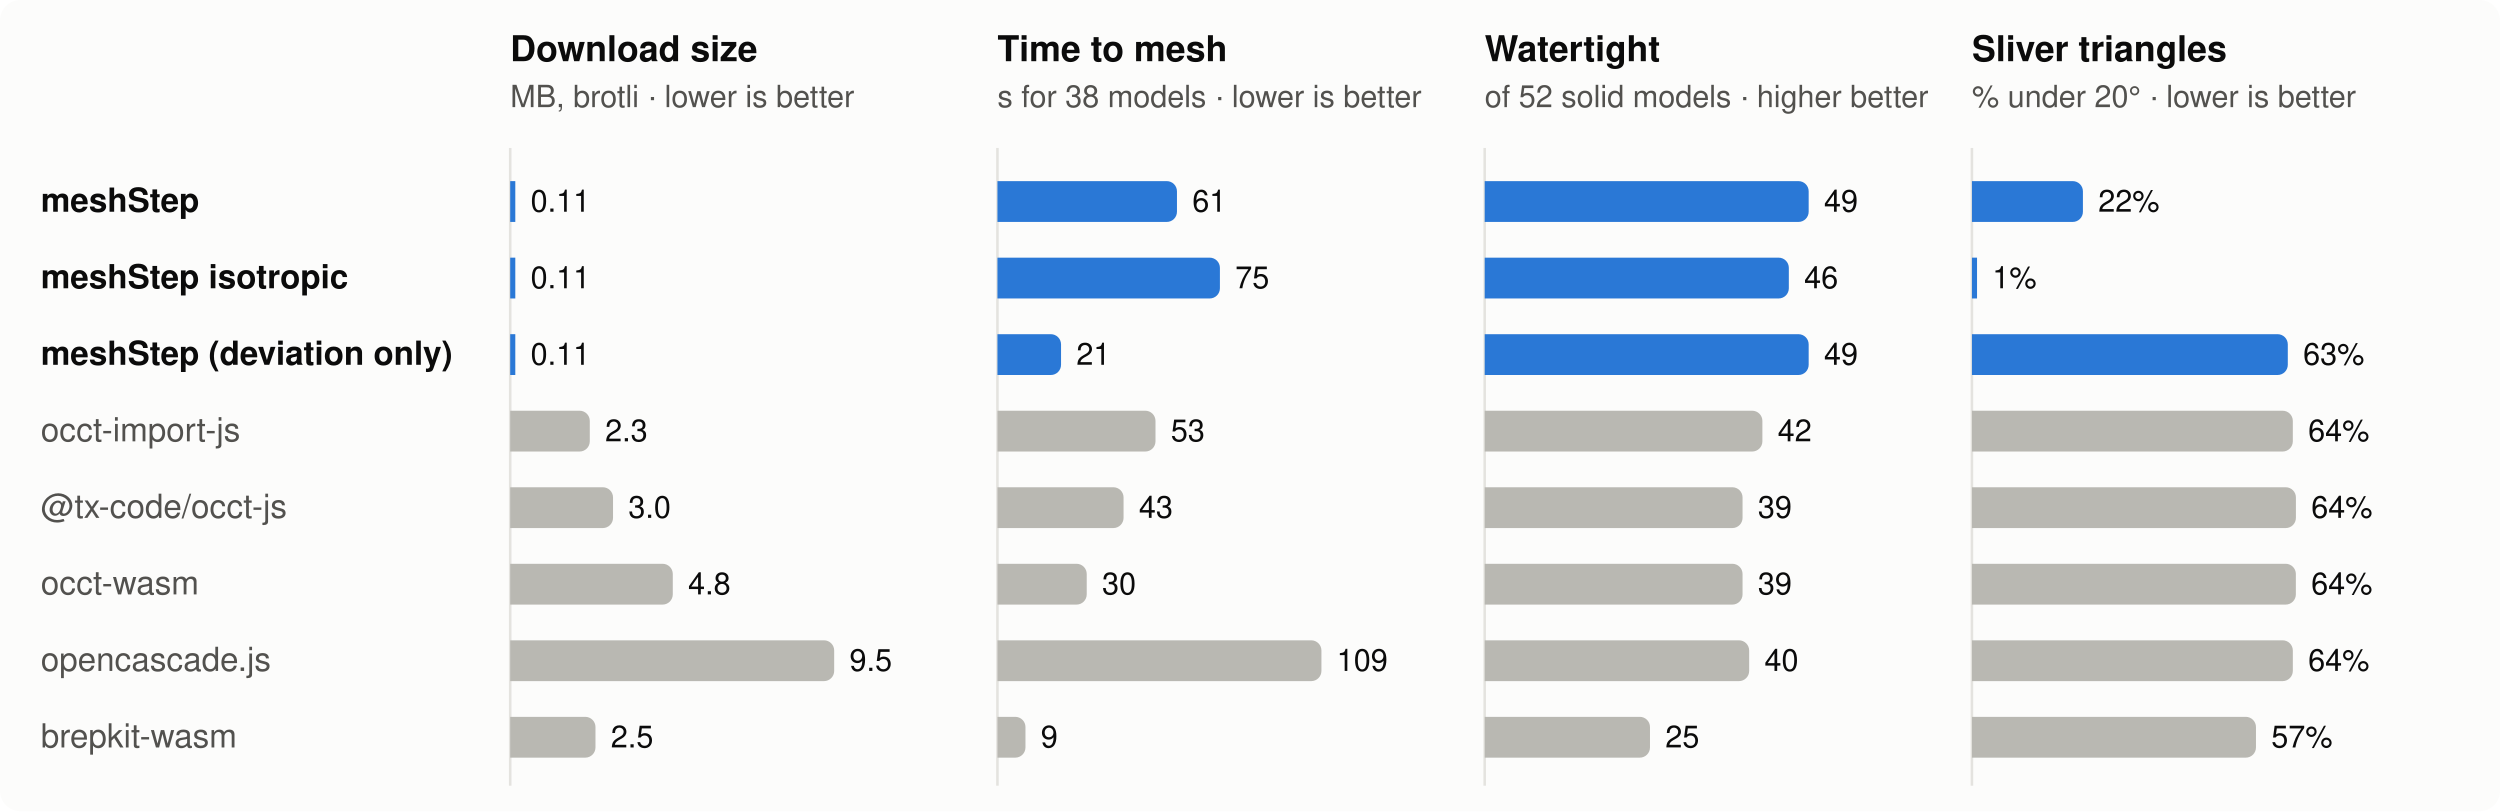
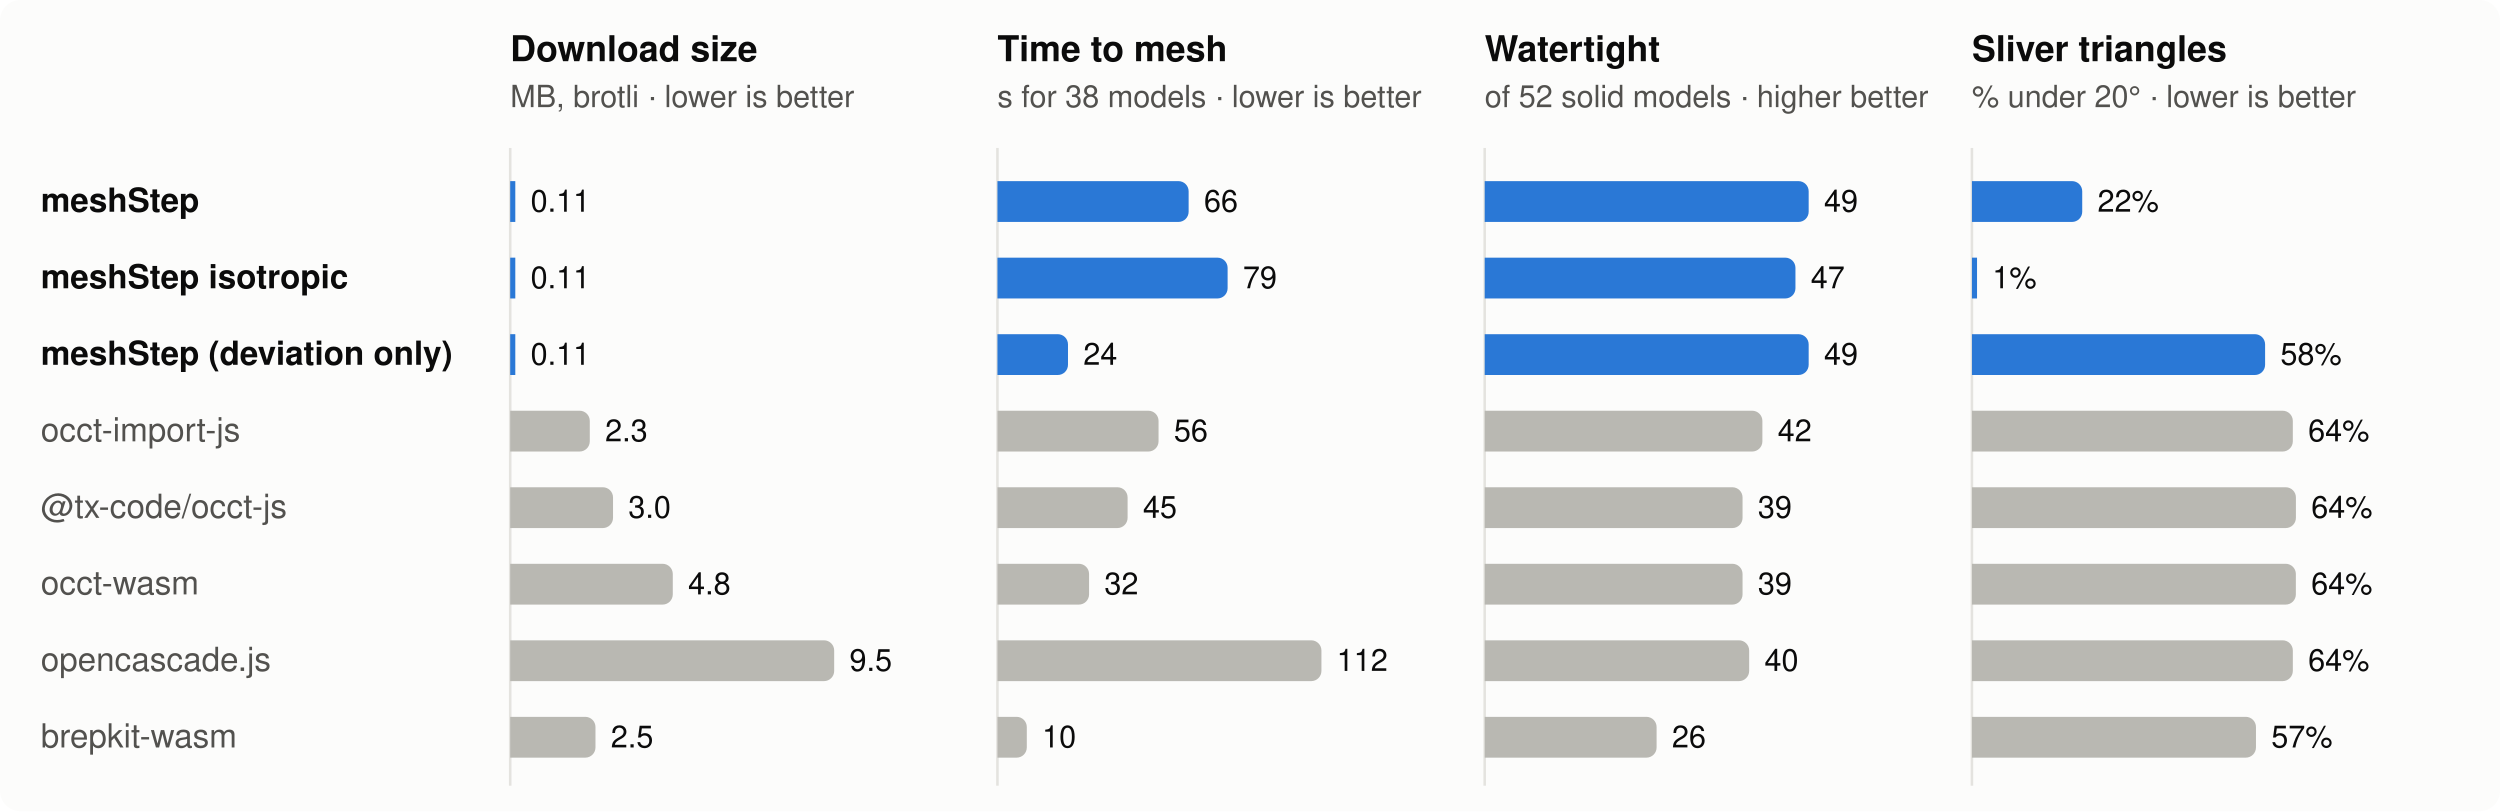
<svg xmlns="http://www.w3.org/2000/svg" viewBox="0 0 980 318" width="980" height="318" font-family="-apple-system, Segoe UI, Helvetica, Arial, sans-serif">
  <style>
  .bg{fill:#fcfcfb}.t1{fill:#0b0b0b}.t2{fill:#52514e}.grid{stroke:#e4e3df}.hi{fill:#2a78d6}.lo{fill:#b9b8b2}
  @media (prefers-color-scheme: dark){.bg{fill:#1a1a19}.t1{fill:#f0efec}.t2{fill:#c3c2b7}.grid{stroke:#3a3a37}.hi{fill:#3987e5}.lo{fill:#5d5c57}}
  text{font-size:13px}.h{font-size:14px;font-weight:600}.s{font-size:12px}
</style>
  <rect class="bg" width="980" height="318" rx="8" />
  <text class="t1" x="16" y="83" font-weight="600">meshStep</text>
  <text class="t1" x="16" y="113" font-weight="600">meshStep isotropic</text>
  <text class="t1" x="16" y="143" font-weight="600">meshStep (deviation only)</text>
  <text class="t2" x="16" y="173">occt-import-js</text>
  <text class="t2" x="16" y="203">@tx-code/occt-js</text>
  <text class="t2" x="16" y="233">occt-wasm</text>
  <text class="t2" x="16" y="263">opencascade.js</text>
  <text class="t2" x="16" y="293">brepkit-wasm</text>
  <text class="t1 h" x="200" y="24">Download size</text>
  <text class="t2 s" x="200" y="42">MB, brotli · lower is better</text>
  <line class="grid" x1="200" x2="200" y1="58" y2="308" />
  <rect class="hi" x="200" y="71" width="2" height="16" />
  <text class="t1 s" x="208" y="83">0.11</text>
  <rect class="hi" x="200" y="101" width="2" height="16" />
  <text class="t1 s" x="208" y="113">0.11</text>
  <rect class="hi" x="200" y="131" width="2" height="16" />
  <text class="t1 s" x="208" y="143">0.11</text>
  <path class="lo" d="M200 161h27.198a4 4 0 0 1 4 4v8a4 4 0 0 1-4 4h-27.198z" />
  <text class="t1 s" x="237.198" y="173">2.3</text>
  <path class="lo" d="M200 191h36.306a4 4 0 0 1 4 4v8a4 4 0 0 1-4 4h-36.306z" />
  <text class="t1 s" x="246.306" y="203">3.0</text>
  <path class="lo" d="M200 221h59.732a4 4 0 0 1 4 4v8a4 4 0 0 1-4 4h-59.732z" />
  <text class="t1 s" x="269.732" y="233">4.8</text>
  <path class="lo" d="M200 251h123a4 4 0 0 1 4 4v8a4 4 0 0 1-4 4h-123z" />
  <text class="t1 s" x="333" y="263">9.5</text>
  <path class="lo" d="M200 281h29.427a4 4 0 0 1 4 4v8a4 4 0 0 1-4 4h-29.427z" />
  <text class="t1 s" x="239.427" y="293">2.5</text>
  <text class="t1 h" x="391" y="24">Time to mesh</text>
  <text class="t2 s" x="391" y="42">s for 38 models · lower is better</text>
  <line class="grid" x1="391" x2="391" y1="58" y2="308" />
-   <path class="hi" d="M391 71h66.372a4 4 0 0 1 4 4v8a4 4 0 0 1-4 4h-66.372z" />
-   <text class="t1 s" x="467.372" y="83">61</text>
-   <path class="hi" d="M391 101h83.207a4 4 0 0 1 4 4v8a4 4 0 0 1-4 4h-83.207z" />
-   <text class="t1 s" x="484.207" y="113">75</text>
-   <path class="hi" d="M391 131h20.929a4 4 0 0 1 4 4v8a4 4 0 0 1-4 4h-20.929z" />
-   <text class="t1 s" x="421.929" y="143">21</text>
-   <path class="lo" d="M391 161h57.954a4 4 0 0 1 4 4v8a4 4 0 0 1-4 4h-57.954z" />
-   <text class="t1 s" x="458.954" y="173">53</text>
-   <path class="lo" d="M391 191h45.436a4 4 0 0 1 4 4v8a4 4 0 0 1-4 4h-45.436z" />
-   <text class="t1 s" x="446.436" y="203">43</text>
-   <path class="lo" d="M391 221h30.997a4 4 0 0 1 4 4v8a4 4 0 0 1-4 4h-30.997z" />
-   <text class="t1 s" x="431.997" y="233">30</text>
+   <path class="hi" d="M391 71h70.946a4 4 0 0 1 4 4v8a4 4 0 0 1-4 4h-70.946z" />
+   <text class="t1 s" x="471.946" y="83">66</text>
+   <path class="hi" d="M391 101h86.224a4 4 0 0 1 4 4v8a4 4 0 0 1-4 4h-86.224z" />
+   <text class="t1 s" x="487.224" y="113">79</text>
+   <path class="hi" d="M391 131h23.653a4 4 0 0 1 4 4v8a4 4 0 0 1-4 4h-23.653z" />
+   <text class="t1 s" x="424.653" y="143">24</text>
+   <path class="lo" d="M391 161h59.154a4 4 0 0 1 4 4v8a4 4 0 0 1-4 4h-59.154z" />
+   <text class="t1 s" x="460.154" y="173">56</text>
+   <path class="lo" d="M391 191h47.02a4 4 0 0 1 4 4v8a4 4 0 0 1-4 4h-47.02z" />
+   <text class="t1 s" x="448.02" y="203">45</text>
+   <path class="lo" d="M391 221h31.915a4 4 0 0 1 4 4v8a4 4 0 0 1-4 4h-31.915z" />
+   <text class="t1 s" x="432.915" y="233">32</text>
  <path class="lo" d="M391 251h123a4 4 0 0 1 4 4v8a4 4 0 0 1-4 4h-123z" />
-   <text class="t1 s" x="524" y="263">109</text>
-   <path class="lo" d="M391 281h6.984a4 4 0 0 1 4 4v8a4 4 0 0 1-4 4h-6.984z" />
-   <text class="t1 s" x="407.984" y="293">9</text>
+   <text class="t1 s" x="524" y="263">112</text>
+   <path class="lo" d="M391 281h7.508a4 4 0 0 1 4 4v8a4 4 0 0 1-4 4h-7.508z" />
+   <text class="t1 s" x="408.508" y="293">10</text>
  <text class="t1 h" x="582" y="24">Watertight</text>
  <text class="t2 s" x="582" y="42">of 52 solid models · higher better</text>
  <line class="grid" x1="582" x2="582" y1="58" y2="308" />
  <path class="hi" d="M582 71h123a4 4 0 0 1 4 4v8a4 4 0 0 1-4 4h-123z" />
  <text class="t1 s" x="715" y="83">49</text>
-   <path class="hi" d="M582 101h115.224a4 4 0 0 1 4 4v8a4 4 0 0 1-4 4h-115.224z" />
-   <text class="t1 s" x="707.224" y="113">46</text>
+   <path class="hi" d="M582 101h117.816a4 4 0 0 1 4 4v8a4 4 0 0 1-4 4h-117.816z" />
+   <text class="t1 s" x="709.816" y="113">47</text>
  <path class="hi" d="M582 131h123a4 4 0 0 1 4 4v8a4 4 0 0 1-4 4h-123z" />
  <text class="t1 s" x="715" y="143">49</text>
  <path class="lo" d="M582 161h104.857a4 4 0 0 1 4 4v8a4 4 0 0 1-4 4h-104.857z" />
  <text class="t1 s" x="696.857" y="173">42</text>
  <path class="lo" d="M582 191h97.082a4 4 0 0 1 4 4v8a4 4 0 0 1-4 4h-97.082z" />
  <text class="t1 s" x="689.082" y="203">39</text>
  <path class="lo" d="M582 221h97.082a4 4 0 0 1 4 4v8a4 4 0 0 1-4 4h-97.082z" />
  <text class="t1 s" x="689.082" y="233">39</text>
  <path class="lo" d="M582 251h99.673a4 4 0 0 1 4 4v8a4 4 0 0 1-4 4h-99.673z" />
  <text class="t1 s" x="691.673" y="263">40</text>
-   <path class="lo" d="M582 281h60.796a4 4 0 0 1 4 4v8a4 4 0 0 1-4 4h-60.796z" />
-   <text class="t1 s" x="652.796" y="293">25</text>
+   <path class="lo" d="M582 281h63.388a4 4 0 0 1 4 4v8a4 4 0 0 1-4 4h-63.388z" />
+   <text class="t1 s" x="655.388" y="293">26</text>
  <text class="t1 h" x="773" y="24">Sliver triangles</text>
  <text class="t2 s" x="773" y="42">% under 20° · lower is better</text>
  <line class="grid" x1="773" x2="773" y1="58" y2="308" />
-   <path class="hi" d="M773 71h39.506a4 4 0 0 1 4 4v8a4 4 0 0 1-4 4h-39.506z" />
-   <text class="t1 s" x="822.506" y="83">22%</text>
+   <path class="hi" d="M773 71h39.233a4 4 0 0 1 4 4v8a4 4 0 0 1-4 4h-39.233z" />
+   <text class="t1 s" x="822.233" y="83">22%</text>
  <rect class="hi" x="773" y="101" width="2" height="16" />
  <text class="t1 s" x="781" y="113">1%</text>
-   <path class="hi" d="M773 131h119.816a4 4 0 0 1 4 4v8a4 4 0 0 1-4 4h-119.816z" />
-   <text class="t1 s" x="902.816" y="143">63%</text>
+   <path class="hi" d="M773 131h110.918a4 4 0 0 1 4 4v8a4 4 0 0 1-4 4h-110.918z" />
+   <text class="t1 s" x="893.918" y="143">58%</text>
  <path class="lo" d="M773 161h121.785a4 4 0 0 1 4 4v8a4 4 0 0 1-4 4h-121.785z" />
  <text class="t1 s" x="904.785" y="173">64%</text>
  <path class="lo" d="M773 191h123a4 4 0 0 1 4 4v8a4 4 0 0 1-4 4h-123z" />
  <text class="t1 s" x="906" y="203">64%</text>
  <path class="lo" d="M773 221h122.978a4 4 0 0 1 4 4v8a4 4 0 0 1-4 4h-122.978z" />
  <text class="t1 s" x="905.978" y="233">64%</text>
  <path class="lo" d="M773 251h121.789a4 4 0 0 1 4 4v8a4 4 0 0 1-4 4h-121.789z" />
  <text class="t1 s" x="904.789" y="263">64%</text>
  <path class="lo" d="M773 281h107.339a4 4 0 0 1 4 4v8a4 4 0 0 1-4 4h-107.339z" />
  <text class="t1 s" x="890.339" y="293">57%</text>
</svg>
